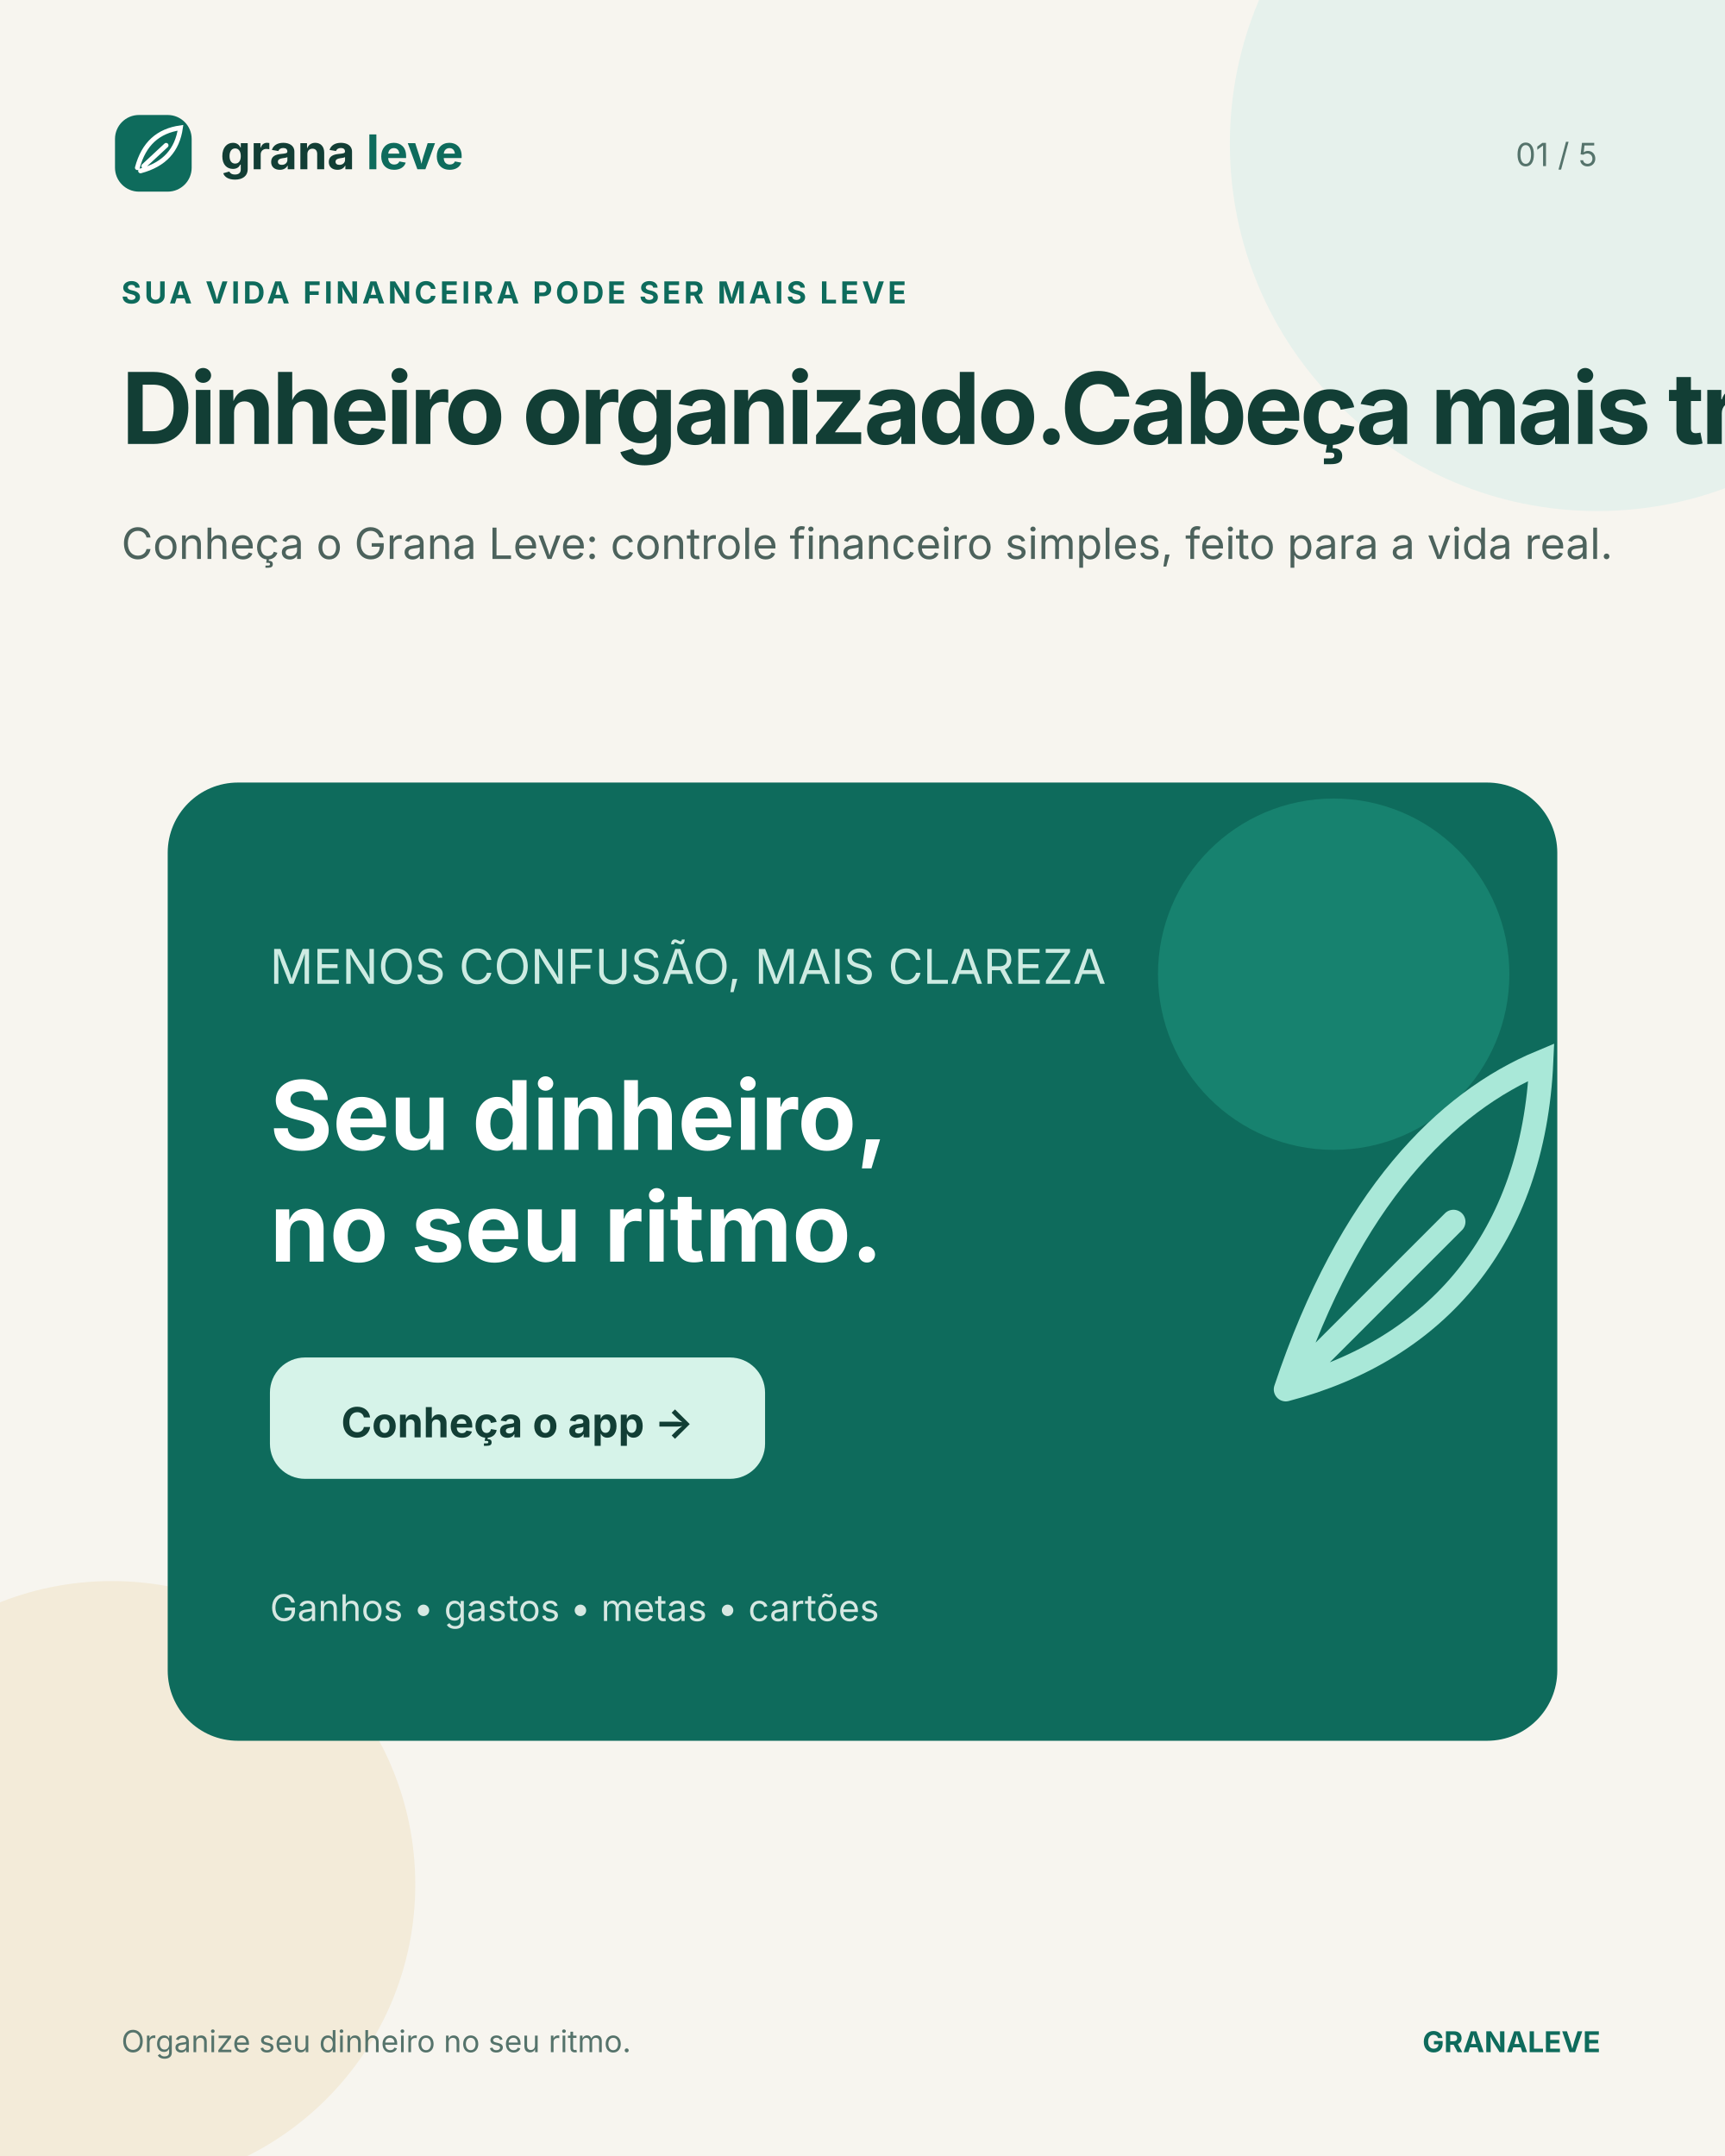
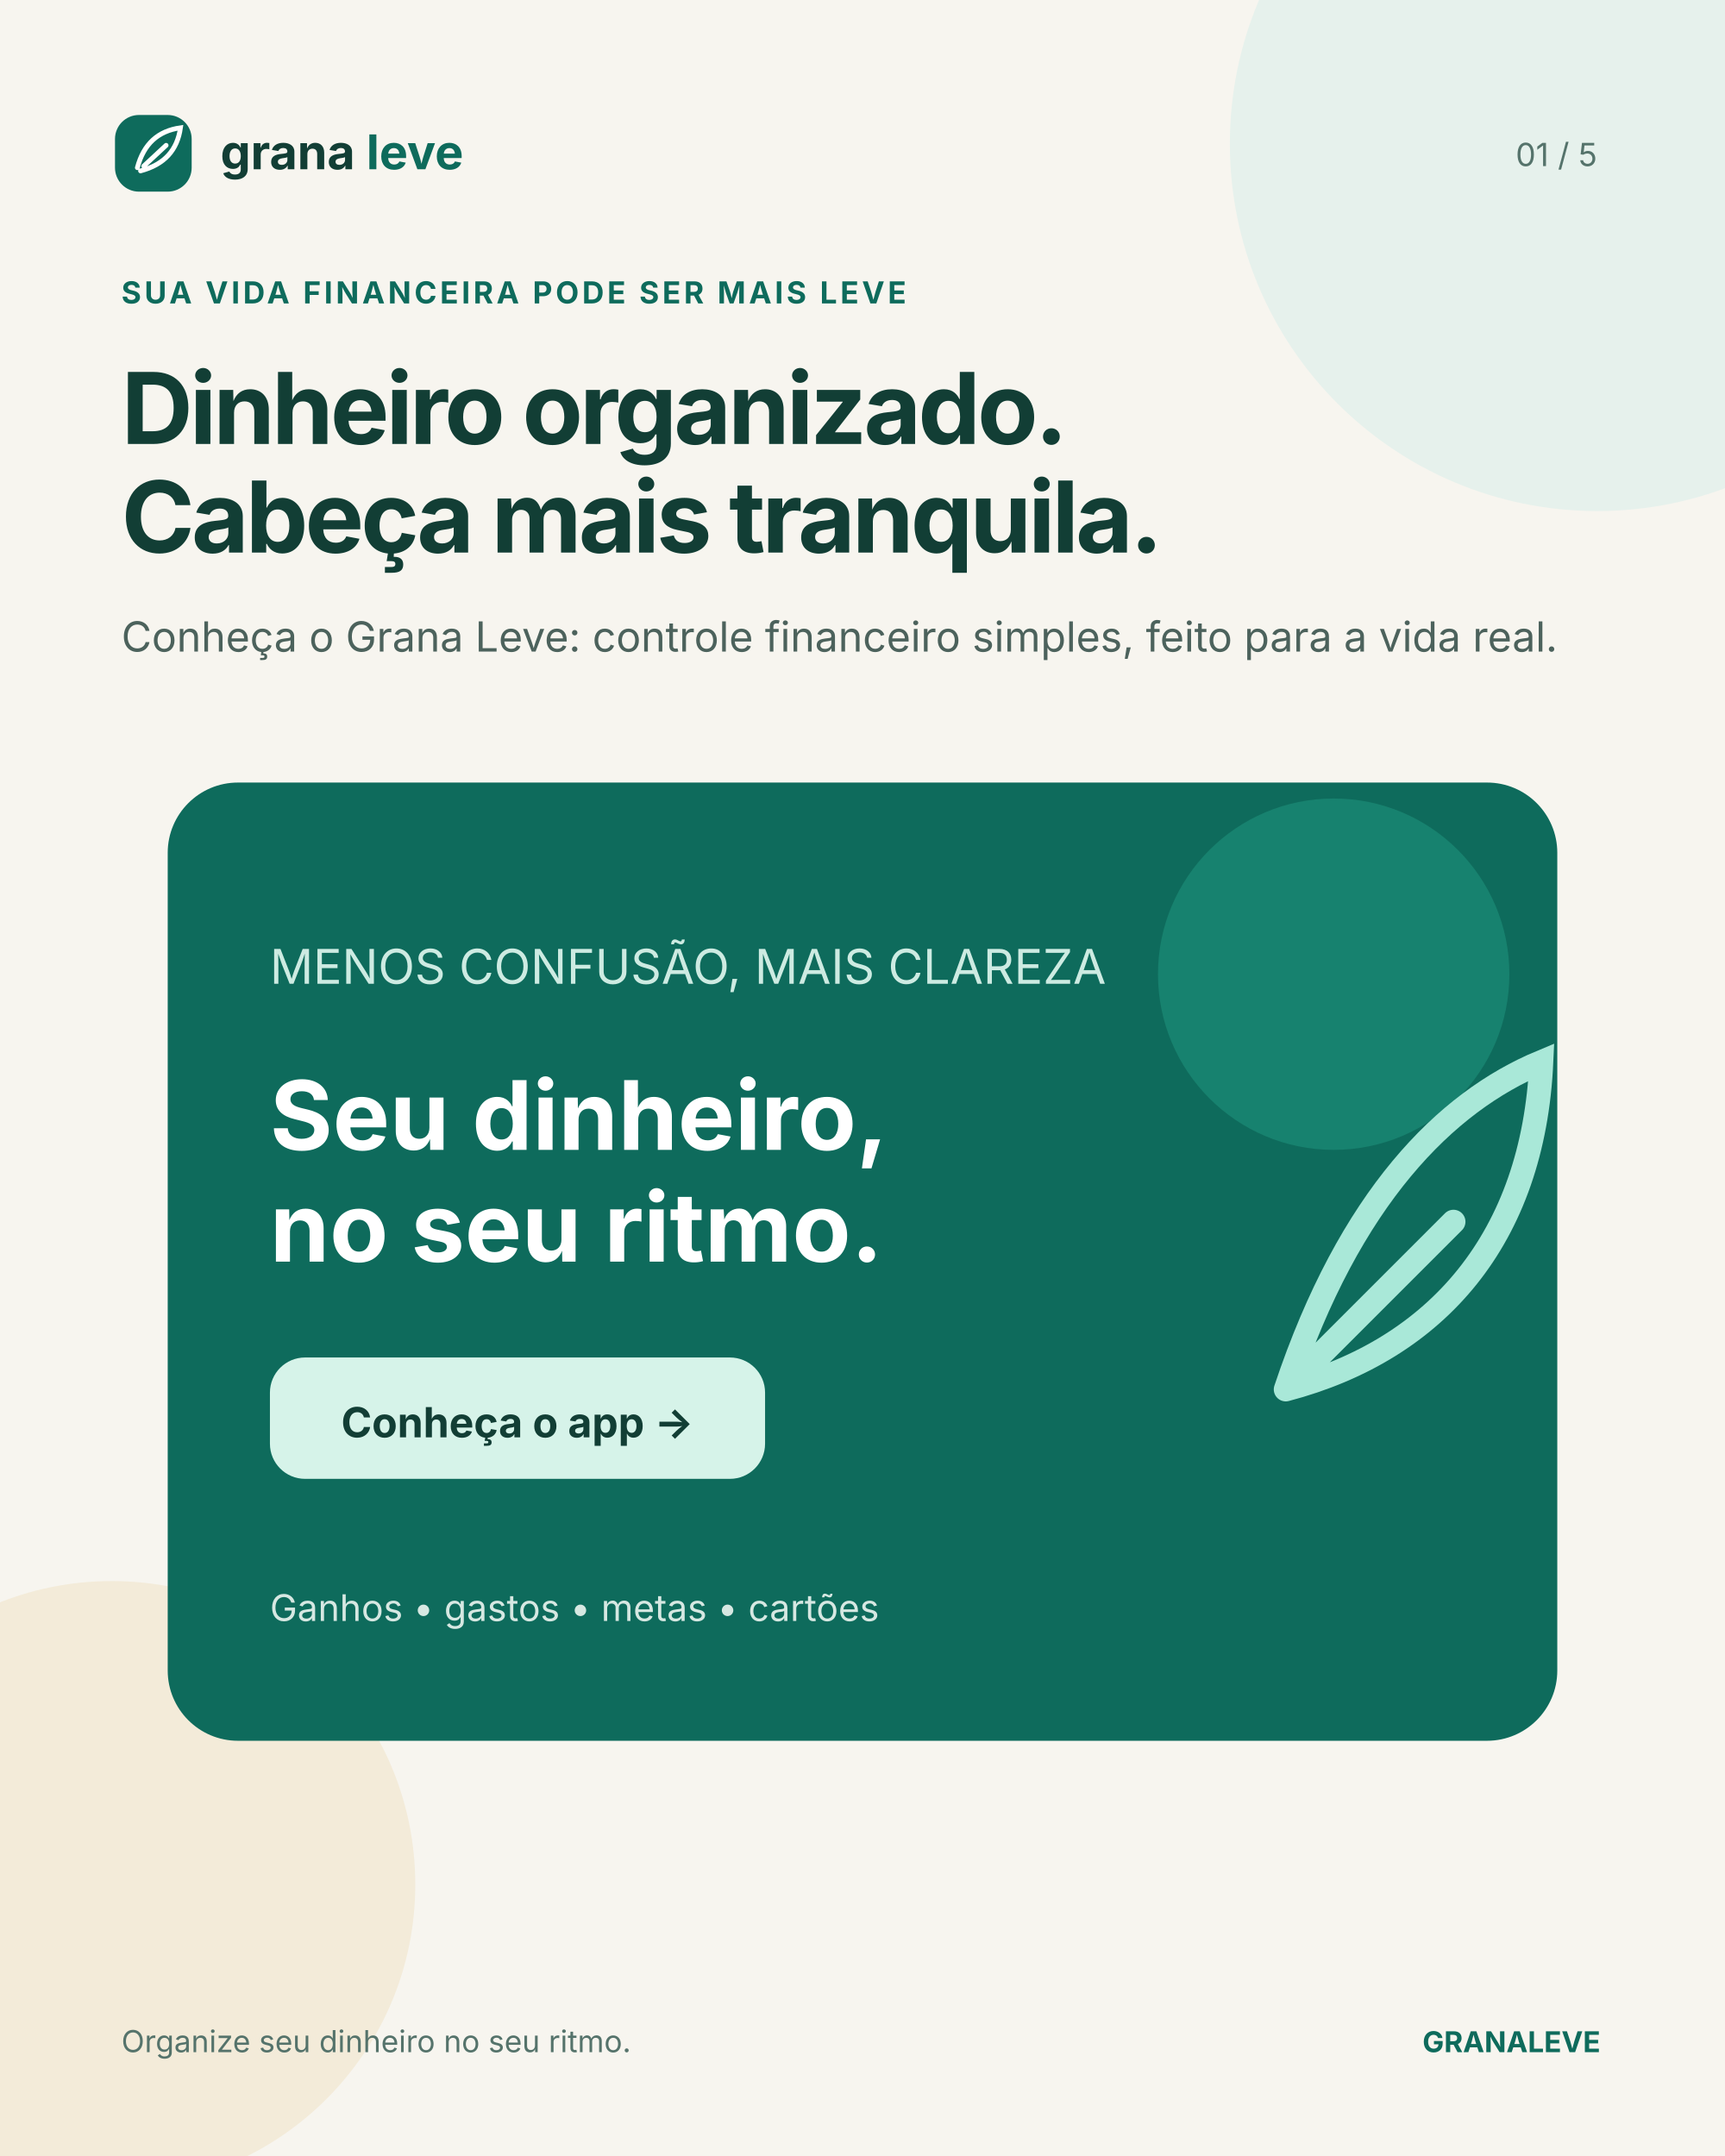
<svg xmlns="http://www.w3.org/2000/svg" width="1080" height="1350" viewBox="0 0 1080 1350">
  <rect width="1080" height="1350" fill="#F7F5EF" />
  <circle cx="1000" cy="90" r="230" fill="#E6F1EC" />
  <circle cx="70" cy="1180" r="190" fill="#F3EBD9" />
  <g font-family="Inter,Arial,sans-serif" fill="#123E35">
    <rect x="72" y="72" width="48" height="48" rx="15" fill="#0E6B5C" />
    <path d="M86 105c4-15 13-23 27-25-2 14-10 23-25 27m2-3 14-13" fill="none" stroke="#fff" stroke-width="3" stroke-linecap="round" />
    <text x="138" y="106" font-size="30" font-weight="700">grana <tspan fill="#0E6B5C">leve</tspan>
    </text>
    <text x="1000" y="104" text-anchor="end" font-size="20" fill="#55736B">01 / 5</text>
    <text x="76" y="190" font-size="19" font-weight="700" letter-spacing="2" fill="#0E6B5C">SUA VIDA FINANCEIRA PODE SER MAIS LEVE</text>
-     <text x="76" y="278" font-size="62" font-weight="750" letter-spacing="-2">Dinheiro organizado.
- Cabeça mais tranquila.</text>
-     <text x="76" y="350" font-size="27" fill="#4C625C">Conheça o Grana Leve: controle financeiro simples, feito para a vida real.</text>
+     <g font-size="62" font-weight="750" letter-spacing="-2">
+       <text x="76" y="278">Dinheiro organizado.</text>
+       <text x="76" y="346">Cabeça mais tranquila.</text>
+     </g>
+     <g font-size="26" fill="#4C625C">
+       <text x="76" y="408">Conheça o Grana Leve: controle financeiro simples, feito para a vida real.</text>
+     </g>
    <g transform="translate(105 490)">
      <rect width="870" height="600" rx="44" fill="#0E6B5C" />
      <circle cx="730" cy="120" r="110" fill="#3DDDB8" opacity=".2" />
      <text x="64" y="126" font-size="30" fill="#CDEBE2">MENOS CONFUSÃO, MAIS CLAREZA</text>
      <text x="64" y="230" font-size="60" font-weight="700" fill="#fff">Seu dinheiro,</text>
      <text x="64" y="300" font-size="60" font-weight="700" fill="#fff">no seu ritmo.</text>
      <rect x="64" y="360" width="310" height="76" rx="22" fill="#D6F3E9" />
      <text x="219" y="410" text-anchor="middle" font-size="26" font-weight="700">Conheça o app →</text>
      <text x="64" y="525" font-size="23" fill="#D6E8E2">Ganhos • gastos • metas • cartões</text>
      <path d="M700 380c40-120 100-180 160-205-5 110-65 180-160 205m15-15 90-90" fill="none" stroke="#A9E8D8" stroke-width="15" stroke-linecap="round" />
    </g>
    <text x="76" y="1285" font-size="19" fill="#55736B">Organize seu dinheiro no seu ritmo.</text>
    <text x="1002" y="1285" text-anchor="end" font-size="18" fill="#0E6B5C" font-weight="700">GRANALEVE</text>
  </g>
</svg>
